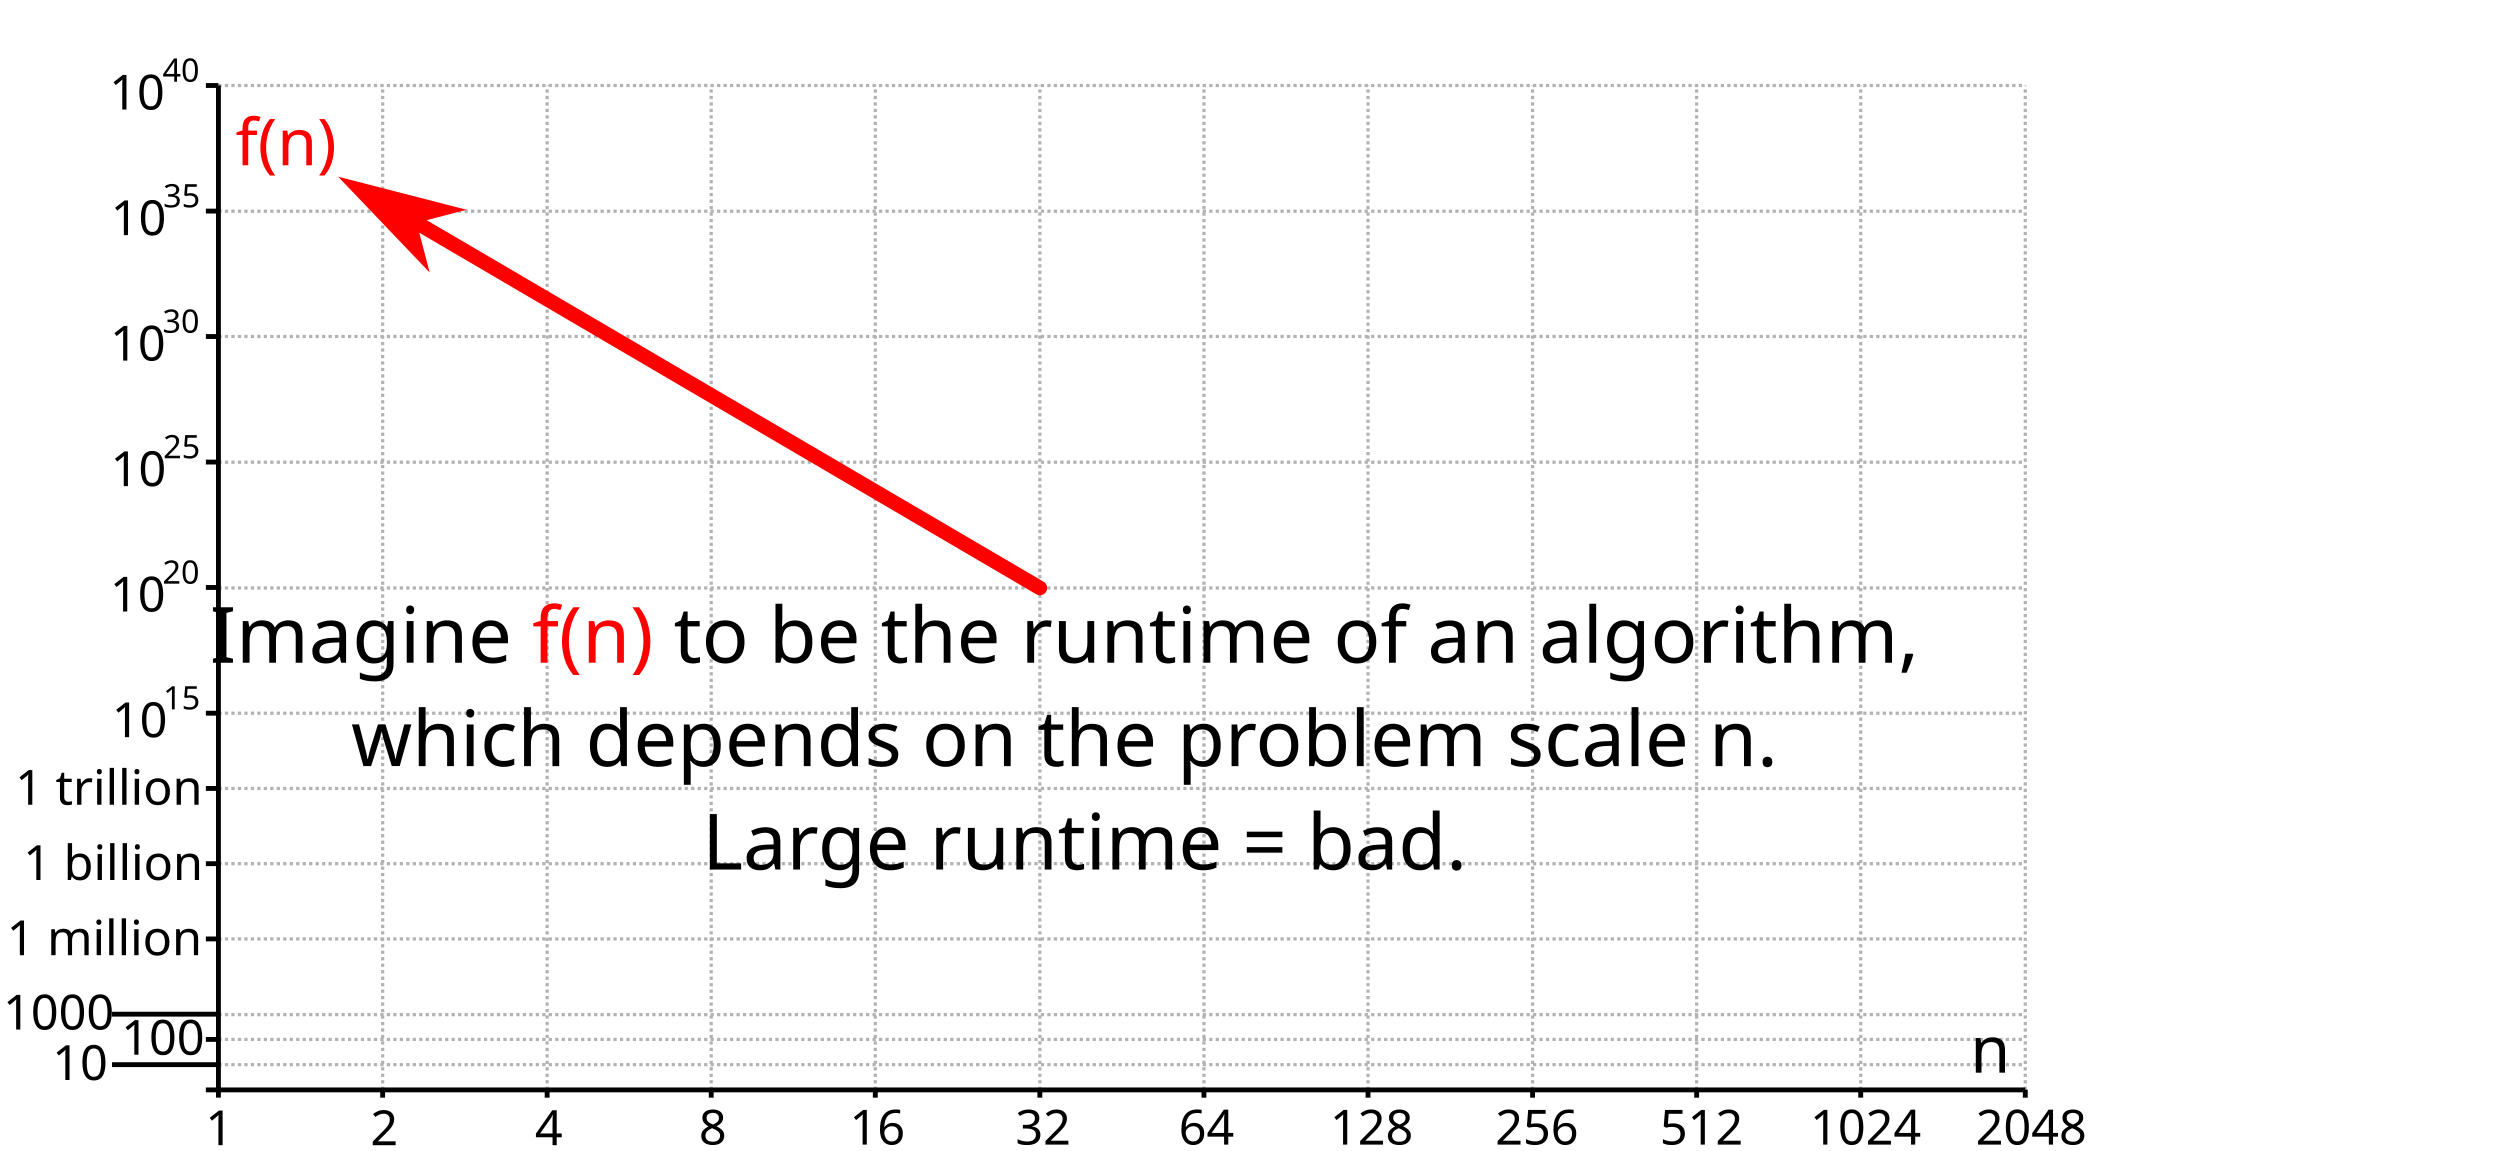
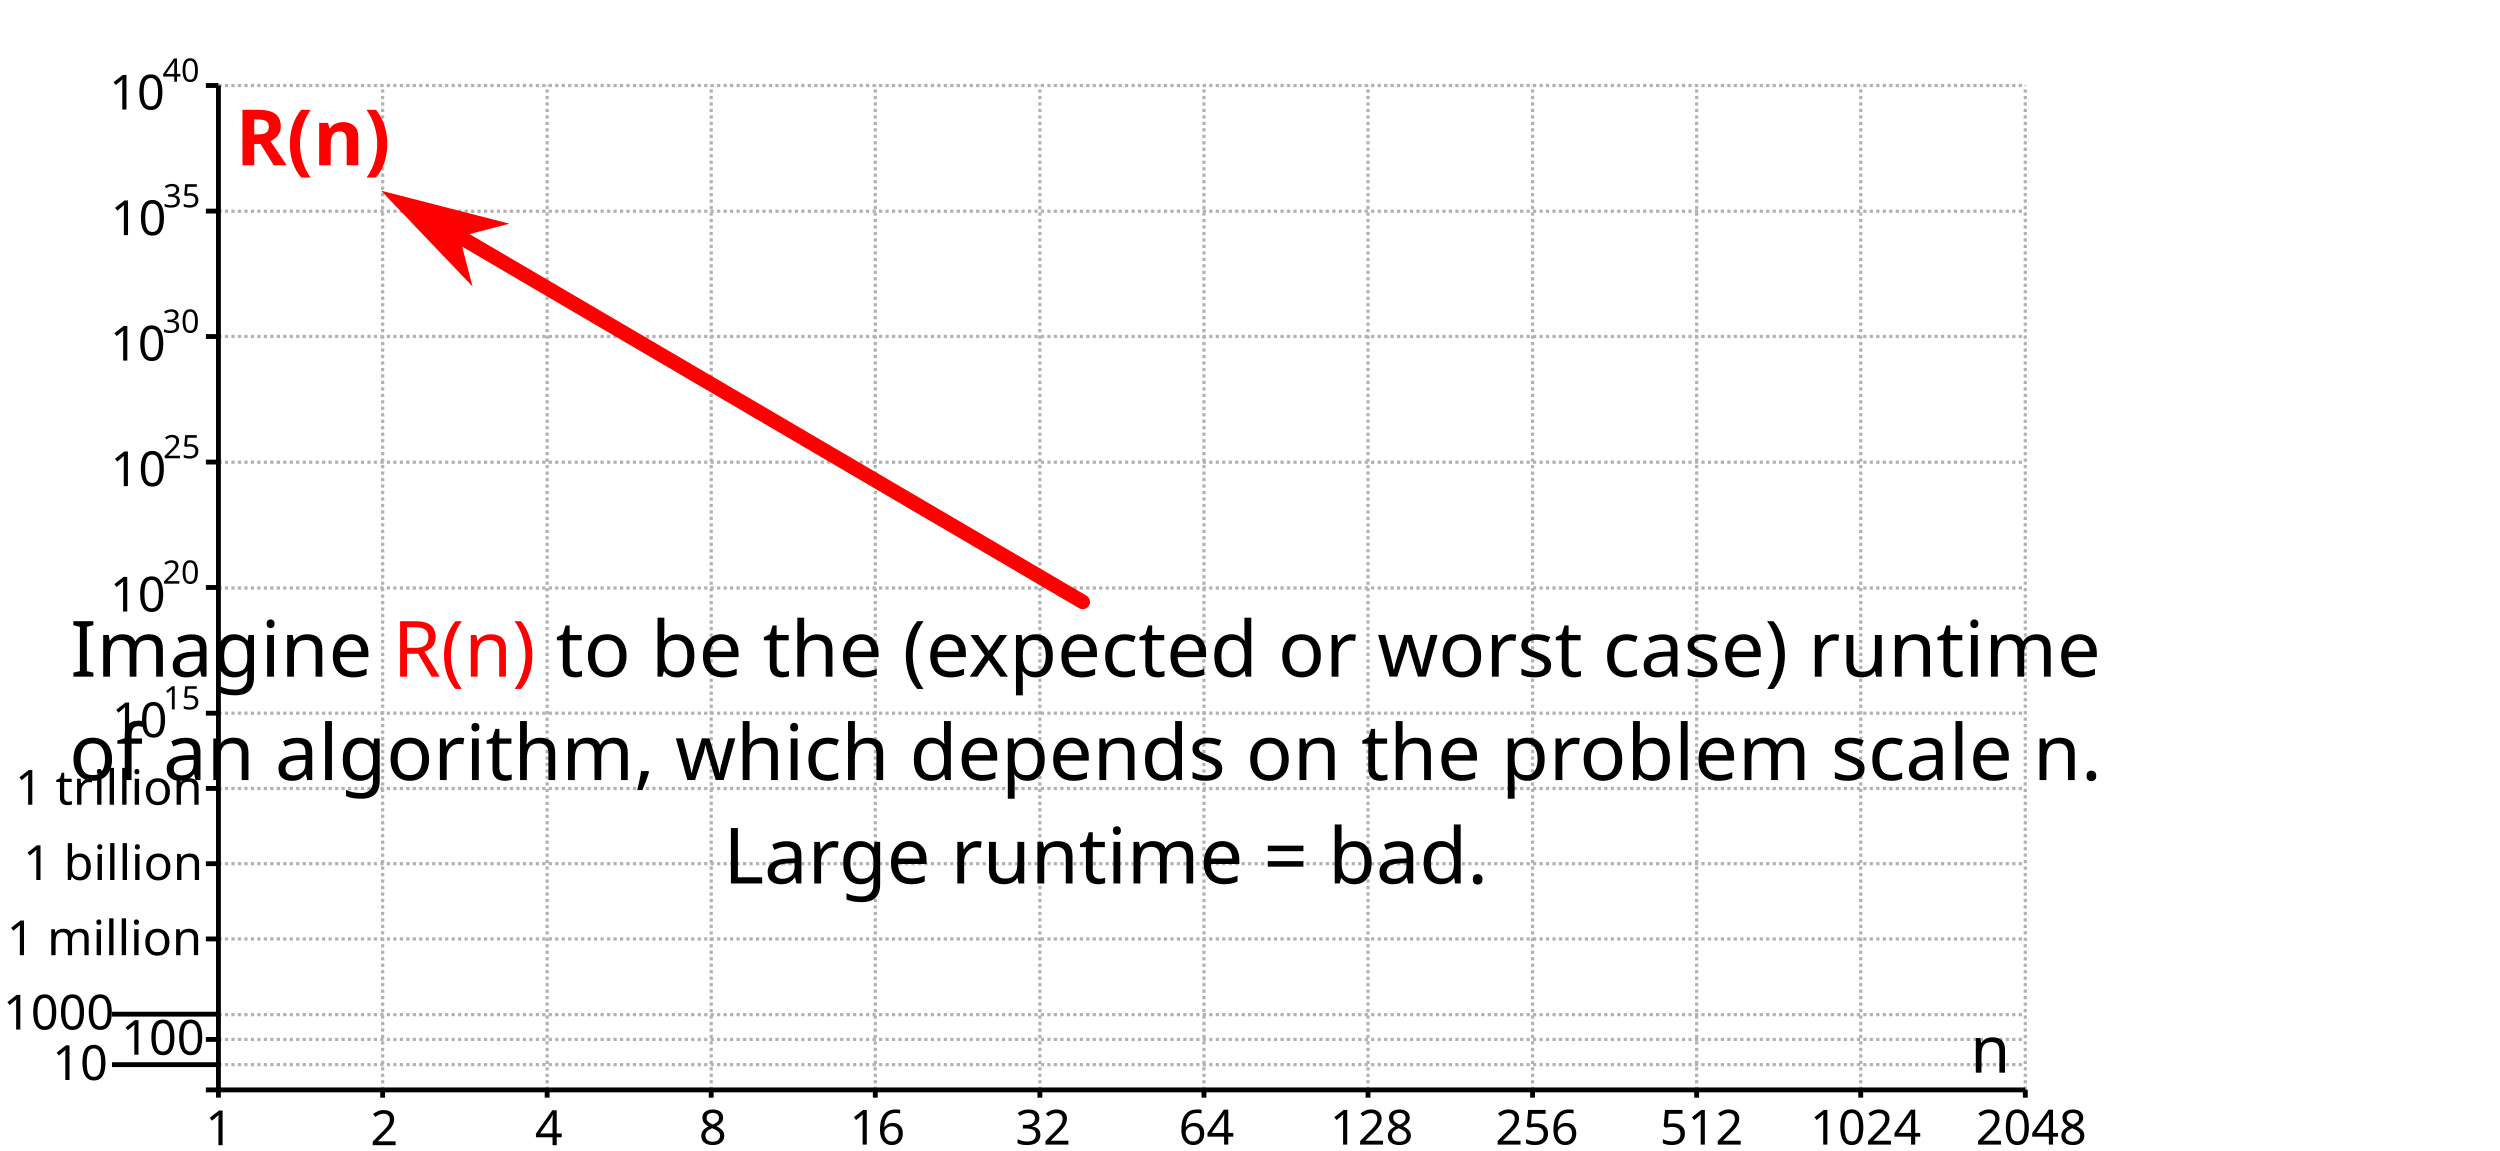
<svg xmlns="http://www.w3.org/2000/svg" width="515pt" height="237pt" version="1.1" viewBox="0 0 515 237">
  <defs>
    <marker id="a" overflow="visible" markerHeight="1" markerWidth="1" orient="auto-start-reverse" preserveAspectRatio="xMidYMid" viewBox="0 0 1 1">
      <path transform="scale(-.5)" d="m0 0 5-5-17.5 5 17.5 5z" fill="context-stroke" fill-rule="evenodd" />
    </marker>
  </defs>
  <path d="m417.21 224.52v-206.9" fill="none" stroke="#b2b2b2" stroke-dasharray="0.667, 0.667, 0.667, 0.667" stroke-width=".667" />
  <path d="m44.998 214.12h372.2" fill="none" stroke="#b2b2b2" stroke-dasharray="0.667, 0.667, 0.667, 0.667" stroke-width=".667" />
  <path d="m44.998 219.32h372.2" fill="none" stroke="#b2b2b2" stroke-dasharray="0.667, 0.667, 0.667, 0.667" stroke-width=".667" />
  <path d="m44.998 209.02h372.2" fill="none" stroke="#b2b2b2" stroke-dasharray="0.667, 0.667, 0.667, 0.667" stroke-width=".667" />
  <path d="m44.998 17.614h372.2" fill="none" stroke="#b2b2b2" stroke-dasharray="0.667, 0.667, 0.667, 0.667" stroke-width=".667" />
  <path d="m44.998 43.514h372.2" fill="none" stroke="#b2b2b2" stroke-dasharray="0.667, 0.667, 0.667, 0.667" stroke-width=".667" />
  <path d="m44.998 193.42h372.2" fill="none" stroke="#b2b2b2" stroke-dasharray="0.667, 0.667, 0.667, 0.667" stroke-width=".667" />
  <path d="m44.998 162.42h372.2" fill="none" stroke="#b2b2b2" stroke-dasharray="0.667, 0.667, 0.667, 0.667" stroke-width=".667" />
  <path d="m44.998 121.12h372.2" fill="none" stroke="#b2b2b2" stroke-dasharray="0.667, 0.667, 0.667, 0.667" stroke-width=".667" />
  <path d="m44.998 69.314h372.2" fill="none" stroke="#b2b2b2" stroke-dasharray="0.667, 0.667, 0.667, 0.667" stroke-width=".667" />
  <path d="m44.998 177.92h372.2" fill="none" stroke="#b2b2b2" stroke-dasharray="0.667, 0.667, 0.667, 0.667" stroke-width=".667" />
  <path d="m44.998 146.92h372.2" fill="none" stroke="#b2b2b2" stroke-dasharray="0.667, 0.667, 0.667, 0.667" stroke-width=".667" />
  <path d="m44.998 95.214h372.2" fill="none" stroke="#b2b2b2" stroke-dasharray="0.667, 0.667, 0.667, 0.667" stroke-width=".667" />
  <path d="m78.828 224.52v-206.9" fill="none" stroke="#b2b2b2" stroke-dasharray="0.667, 0.667, 0.667, 0.667" stroke-width=".667" />
  <path d="m112.71 224.52v-206.9" fill="none" stroke="#b2b2b2" stroke-dasharray="0.667, 0.667, 0.667, 0.667" stroke-width=".667" />
  <path d="m146.51 224.52v-206.9" fill="none" stroke="#b2b2b2" stroke-dasharray="0.667, 0.667, 0.667, 0.667" stroke-width=".667" />
  <path d="m180.31 224.52v-206.9" fill="none" stroke="#b2b2b2" stroke-dasharray="0.667, 0.667, 0.667, 0.667" stroke-width=".667" />
  <path d="m214.21 224.52v-206.9" fill="none" stroke="#b2b2b2" stroke-dasharray="0.667, 0.667, 0.667, 0.667" stroke-width=".667" />
  <path d="m248.01 224.52v-206.9" fill="none" stroke="#b2b2b2" stroke-dasharray="0.667, 0.667, 0.667, 0.667" stroke-width=".667" />
  <path d="m281.81 224.52v-206.9" fill="none" stroke="#b2b2b2" stroke-dasharray="0.667, 0.667, 0.667, 0.667" stroke-width=".667" />
  <path d="m315.71 224.52v-206.9" fill="none" stroke="#b2b2b2" stroke-dasharray="0.667, 0.667, 0.667, 0.667" stroke-width=".667" />
  <path d="m349.51 224.52v-206.9" fill="none" stroke="#b2b2b2" stroke-dasharray="0.667, 0.667, 0.667, 0.667" stroke-width=".667" />
  <path d="m383.31 224.52v-206.9" fill="none" stroke="#b2b2b2" stroke-dasharray="0.667, 0.667, 0.667, 0.667" stroke-width=".667" />
  <path d="m42.408 224.52h374.8" fill="none" stroke="#000" stroke-width="1" />
  <path d="m112.71 226.12v-1.64" fill="none" stroke="#000" stroke-width="1" />
  <path d="m180.31 226.12v-1.64" fill="none" stroke="#000" stroke-width="1" />
  <path d="m383.31 226.12v-1.64" fill="none" stroke="#000" stroke-width="1" />
  <path d="m349.51 226.12v-1.64" fill="none" stroke="#000" stroke-width="1" />
  <path d="m78.828 226.12v-1.64" fill="none" stroke="#000" stroke-width="1" />
  <path d="m146.51 226.12v-1.64" fill="none" stroke="#000" stroke-width="1" />
  <path d="m315.71 226.12v-1.64" fill="none" stroke="#000" stroke-width="1" />
  <path d="m281.81 226.12v-1.64" fill="none" stroke="#000" stroke-width="1" />
  <path d="m248.01 226.12v-1.64" fill="none" stroke="#000" stroke-width="1" />
  <path d="m214.21 226.12v-1.64" fill="none" stroke="#000" stroke-width="1" />
  <path d="m417.21 226.12v-1.64" fill="none" stroke="#000" stroke-width="1" />
  <text x="242.82" y="235.783" font-family="Calibri">
    <tspan font-family="Calibri" font-size="10px">64</tspan>
  </text>
  <text x="273.983" y="235.783" font-family="Calibri">
    <tspan font-family="Calibri" font-size="10px">128</tspan>
  </text>
  <text x="175.013" y="235.783" font-family="Calibri">
    <tspan font-family="Calibri" font-size="10px">16</tspan>
  </text>
  <text x="209.164" y="235.788" font-family="Calibri">
    <tspan font-family="Calibri" font-size="10px">32</tspan>
  </text>
  <text x="308.022" y="235.783" font-family="Calibri">
    <tspan font-family="Calibri" font-size="10px">256</tspan>
  </text>
  <text x="341.935" y="235.783" font-family="Calibri">
    <tspan font-family="Calibri" font-size="10px">512</tspan>
  </text>
  <text x="372.891" y="235.783" font-family="Calibri">
    <tspan font-family="Calibri" font-size="10px">1024</tspan>
  </text>
  <text x="406.995" y="235.783" font-family="Calibri">
    <tspan font-family="Calibri" font-size="10px">2048</tspan>
  </text>
  <text x="200.152" y="8.972">
    <tspan x="200.152" y="44.363" />
  </text>
  <text x="405.874" y="220.963" font-family="Calibri">
    <tspan font-family="Calibri" font-size="13.333px">n</tspan>
  </text>
  <text x="143.976" y="235.783" font-family="Calibri">
    <tspan font-family="Calibri" font-size="10px">8</tspan>
  </text>
  <text x="110.201" y="235.905" font-family="Calibri">
    <tspan font-family="Calibri" font-size="10px">4</tspan>
  </text>
  <text x="76.294" y="235.905" font-family="Calibri">
    <tspan font-family="Calibri" font-size="10px">2</tspan>
  </text>
  <text x="22.665" y="125.975" font-family="Calibri">
    <tspan font-family="Calibri" font-size="10px">10</tspan>
  </text>
  <text x="33.472" y="120.246" font-family="Calibri">
    <tspan font-family="Calibri" font-size="6.667px">20</tspan>
  </text>
  <text x="22.805" y="100.139" font-family="Calibri">
    <tspan font-family="Calibri" font-size="10px">10</tspan>
  </text>
  <text x="33.612" y="94.41" font-family="Calibri">
    <tspan font-family="Calibri" font-size="6.667px">25</tspan>
  </text>
  <text x="22.685" y="74.279" font-family="Calibri">
    <tspan font-family="Calibri" font-size="10px">10</tspan>
  </text>
  <text x="33.472" y="68.55" font-family="Calibri">
    <tspan font-family="Calibri" font-size="6.667px">30</tspan>
  </text>
  <text x="22.825" y="48.439" font-family="Calibri">
    <tspan font-family="Calibri" font-size="10px">10</tspan>
  </text>
  <text x="33.612" y="42.71" font-family="Calibri">
    <tspan font-family="Calibri" font-size="6.667px">35</tspan>
  </text>
  <text x="22.503" y="22.569" font-family="Calibri">
    <tspan font-family="Calibri" font-size="10px">10</tspan>
  </text>
  <text x="33.472" y="16.84" font-family="Calibri">
    <tspan font-family="Calibri" font-size="6.667px">40</tspan>
  </text>
  <text x="10.775" y="222.479" font-family="Calibri">
    <tspan font-family="Calibri" font-size="10px">10</tspan>
  </text>
  <text x="24.979" y="217.279" font-family="Calibri">
    <tspan font-family="Calibri" font-size="10px">100</tspan>
  </text>
  <text x="0.638" y="212.079" font-family="Calibri">
    <tspan font-family="Calibri" font-size="10px">1000</tspan>
  </text>
  <text x="1.4" y="196.774" font-family="Calibri">
    <tspan font-family="Calibri" font-size="10px">1 million</tspan>
  </text>
  <text x="4.794" y="181.274" font-family="Calibri">
    <tspan font-family="Calibri" font-size="10px">1 billion</tspan>
  </text>
  <text x="3.109" y="165.774" font-family="Calibri">
    <tspan font-family="Calibri" font-size="10px">1 trillion</tspan>
  </text>
  <path d="m44.998 208.92h-21.92" fill="none" stroke="#000" stroke-width="1" />
  <path d="m44.998 219.32h-21.92" fill="none" stroke="#000" stroke-width="1" />
  <text x="23.049" y="151.859" font-family="Calibri">
    <tspan font-family="Calibri" font-size="10px">10</tspan>
  </text>
  <text x="33.612" y="146.129" font-family="Calibri">
    <tspan font-family="Calibri" font-size="6.667px">15</tspan>
  </text>
  <text x="42.31" y="235.905" font-family="Calibri">
    <tspan font-family="Calibri" font-size="10px">1</tspan>
  </text>
-   <text x="48.513" y="34.045" font-family="Calibri" font-size="13.067px">
-     <tspan fill="#ff0000" font-family="Calibri" font-size="13.333px">f(n)</tspan>
+   <text x="48.513" y="34.045" fill="#ff0000" font-family="Calibri" font-size="16px" font-weight="bold">
+     <tspan fill="#ff0000" font-family="Calibri" font-size="16px" font-weight="bold">R(n)</tspan>
  </text>
  <path d="m44.998 17.613v208.5" fill="none" stroke="#000" stroke-width="1" />
  <path d="m44.998 17.614h-2.585" fill="none" stroke="#000" stroke-width="1" />
  <path d="m44.998 43.484h-2.585" fill="none" stroke="#000" stroke-width="1" />
  <path d="m44.998 69.324h-2.585" fill="none" stroke="#000" stroke-width="1" />
  <path d="m44.998 95.184h-2.585" fill="none" stroke="#000" stroke-width="1" />
  <path d="m44.998 121.02h-2.585" fill="none" stroke="#000" stroke-width="1" />
  <path d="m44.998 146.92h-2.585" fill="none" stroke="#000" stroke-width="1" />
  <path d="m44.998 162.42h-2.585" fill="none" stroke="#000" stroke-width="1" />
  <path d="m44.998 177.92h-2.585" fill="none" stroke="#000" stroke-width="1" />
  <path d="m44.998 193.42h-2.585" fill="none" stroke="#000" stroke-width="1" />
  <path d="m44.998 214.12h-2.585" fill="none" stroke="#000" stroke-width="1" />
-   <text x="229.683" y="136.52" font-family="Calibri" font-size="16px" stroke-width=".75" text-align="center" text-anchor="middle" style="line-height:1.25" xml:space="preserve">
-     <tspan x="229.683" y="136.52">Imagine <tspan fill="#ff0000">f(n)</tspan> to be the runtime of an algorithm,</tspan>
-     <tspan x="229.683" y="157.822">which depends on the problem scale n.</tspan>
-     <tspan x="229.683" y="179.125">Large runtime = bad.</tspan>
+   <text x="234.019" y="139.392" font-family="Calibri" font-size="16px" stroke-width=".75" text-align="center" text-anchor="middle" style="line-height:1.25" xml:space="preserve">
+     <tspan x="234.019" y="139.392">Imagine <tspan fill="#ff0000">R(n)</tspan> to be the (expected or worst case) runtime</tspan>
+     <tspan x="234.019" y="160.694">of an algorithm, which depends on the problem scale n.</tspan>
+     <tspan x="234.019" y="181.997">Large runtime = bad.</tspan>
  </text>
-   <path d="m214.21 121.12-128.37-75.232" fill="#f00" marker-end="url(#a)" stroke="#f00" stroke-linecap="round" stroke-linejoin="round" stroke-width="3" />
+   <path d="m223.04 123.99-128.37-75.232" fill="#f00" marker-end="url(#a)" stroke="#f00" stroke-linecap="round" stroke-linejoin="round" stroke-width="3" />
</svg>
